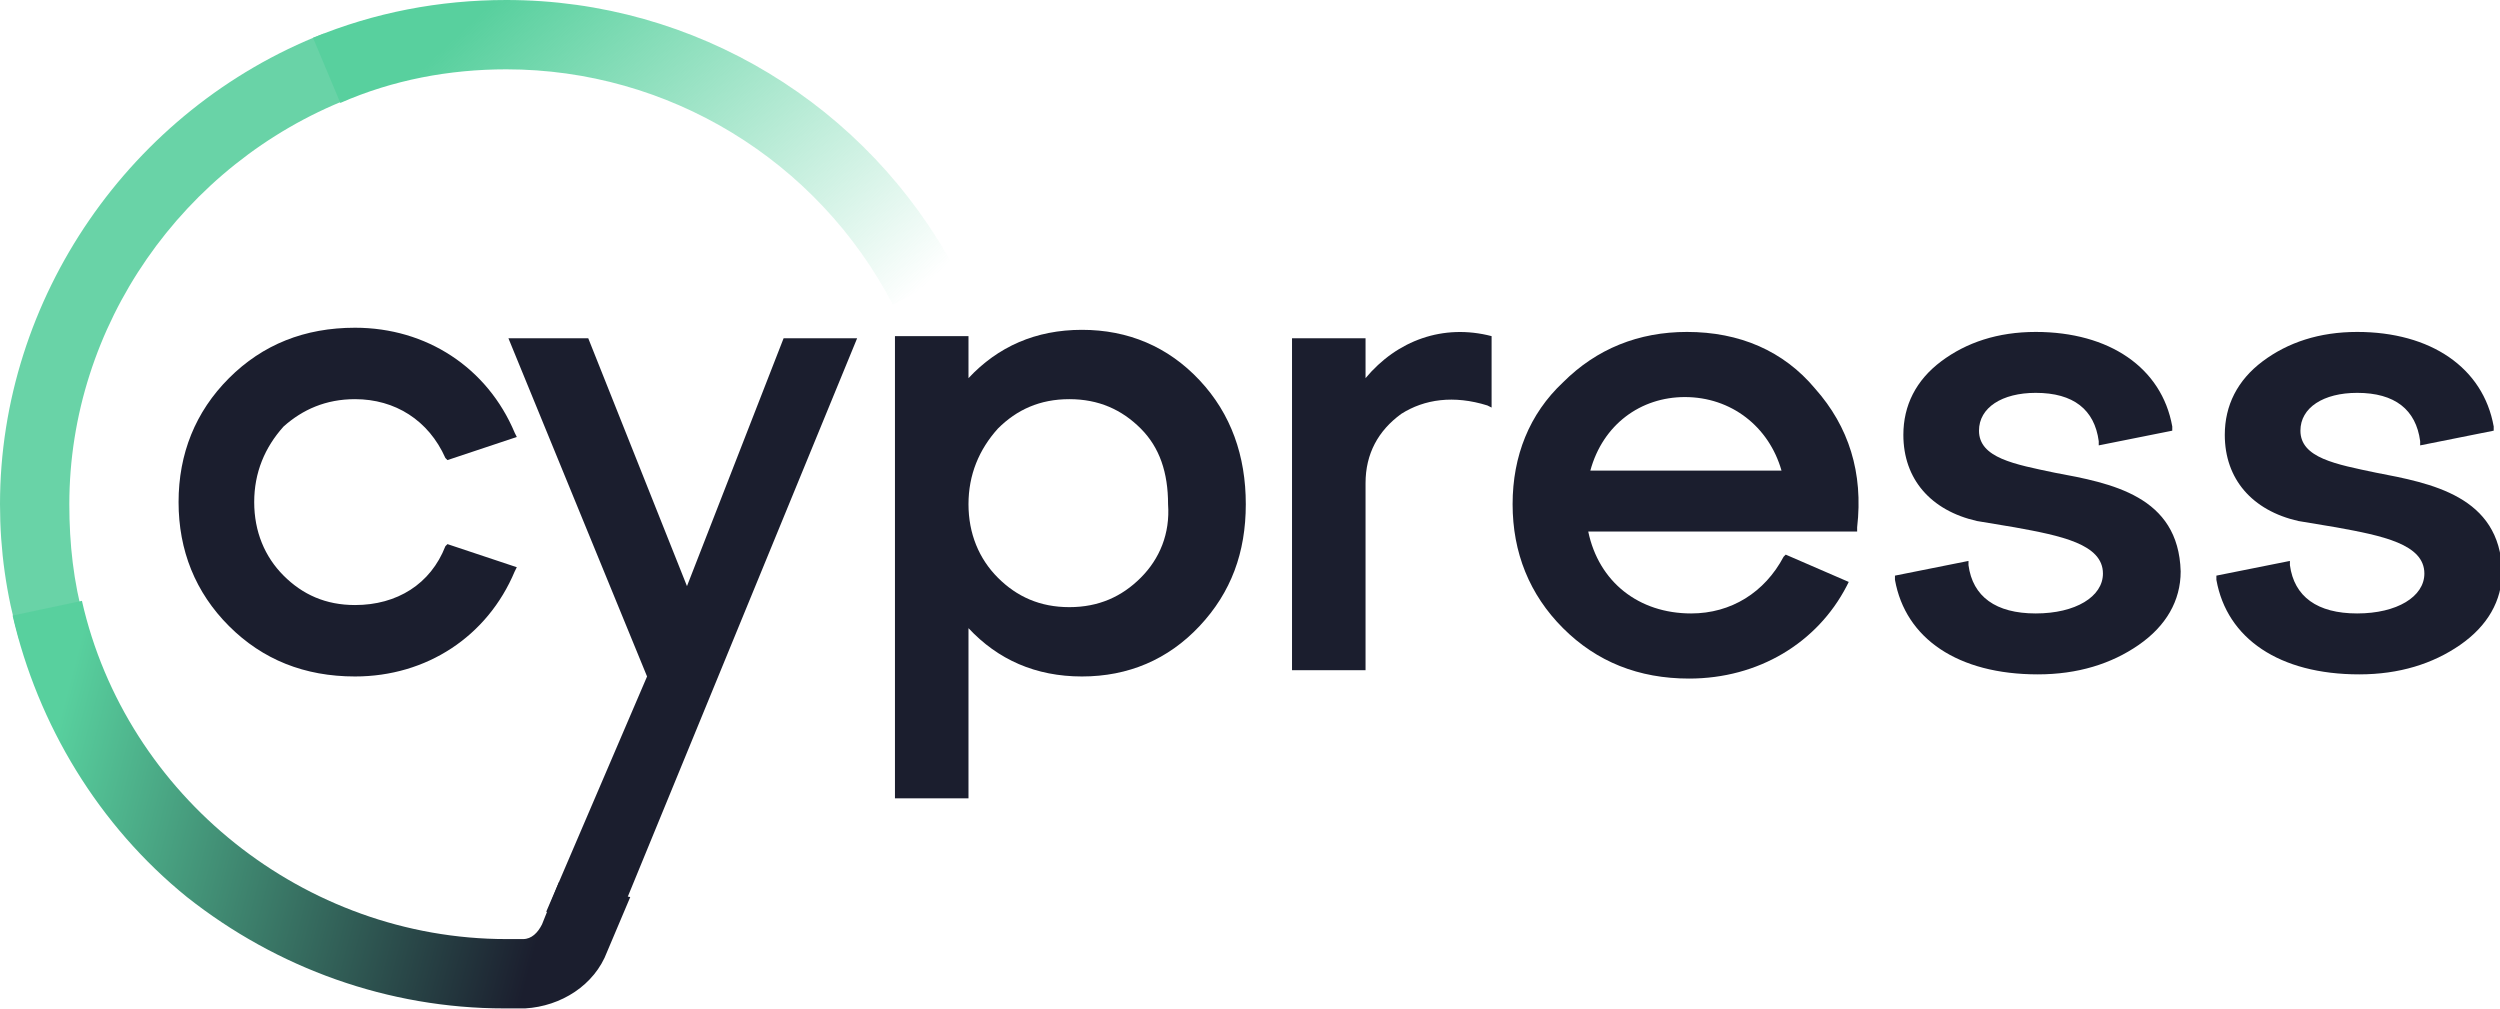
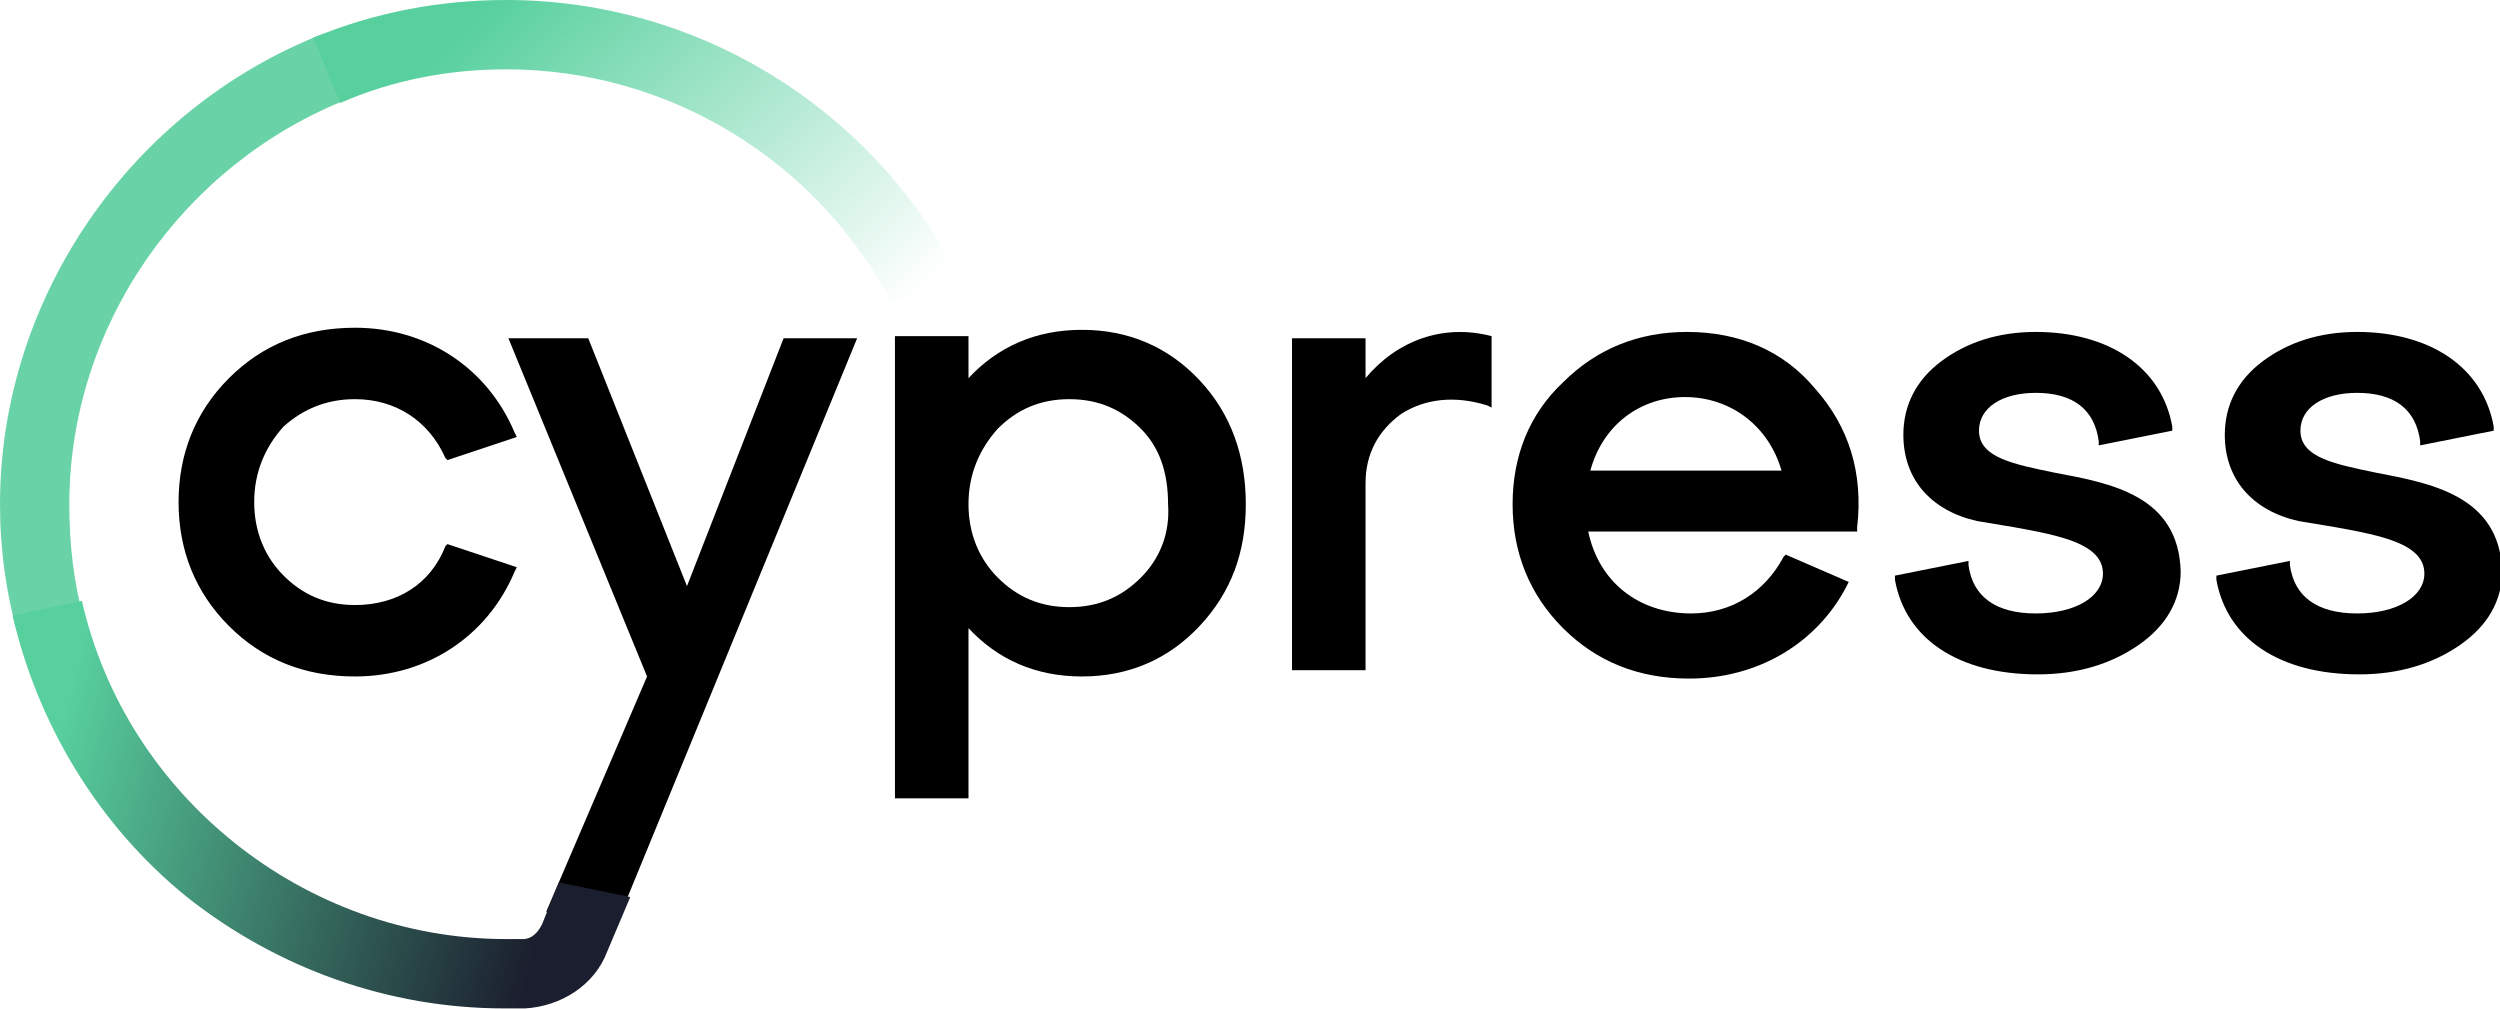
<svg xmlns="http://www.w3.org/2000/svg" version="1.1" id="Layer_1" x="ns_extend;" i="ns_ai;" graph="ns_graphs;" xlink="http://www.w3.org/1999/xlink" height="60" viewBox="0 0 119 48" style="enable-background:new 0 0 119 48;" space="preserve">
  <style type="text/css">
  .st0{fill:#69D3A7;}
	.st1{fill:url(#SVGID_1_);}
- 	.st2{fill:#1B1E2E;}
	.st3{fill:url(#SVGID_2_);}
 </style>
  <g>
    <path class="st0" d="M0.9,30.4C0.3,28.3,0,26.2,0,24C0,14.2,6.2,5.2,15.4,1.6l1.2,3.1C8.7,7.8,3.3,15.5,3.3,24   c0,1.9,0.2,3.7,0.7,5.5L0.9,30.4z">
  </path>
    <linearGradient id="SVGID_1_" gradientUnits="userSpaceOnUse" x1="127.567" y1="-144.832" x2="145.832" y2="-164.353" gradientTransform="matrix(1 0 0 -1 -106 -146.3902)">
      <stop offset="9.390000e-02" style="stop-color:#58D09E">
   </stop>
      <stop offset="0.988" style="stop-color:#58D09E;stop-opacity:0">
   </stop>
    </linearGradient>
    <path class="st1" d="M42.5,14.5C38.9,7.6,31.8,3.3,24.1,3.3c-2.7,0-5.4,0.5-7.9,1.6l-1.3-3.1c2.9-1.2,6-1.8,9.2-1.8   c9,0,17.2,5,21.4,12.9L42.5,14.5z">
  </path>
    <path class="st2" d="M16.9,19c1.9,0,3.5,1,4.3,2.8l0.1,0.1l3.3-1.1l-0.1-0.2c-1.3-3.1-4.2-5-7.6-5c-2.4,0-4.4,0.8-6,2.4   c-1.6,1.6-2.4,3.6-2.4,5.9c0,2.3,0.8,4.3,2.4,5.9c1.6,1.6,3.6,2.4,6,2.4c3.4,0,6.3-1.9,7.6-5l0.1-0.2l-3.3-1.1l-0.1,0.1   c-0.7,1.8-2.3,2.8-4.3,2.8c-1.4,0-2.5-0.5-3.4-1.4c-0.9-0.9-1.4-2.1-1.4-3.5c0-1.4,0.5-2.6,1.4-3.6C14.4,19.5,15.5,19,16.9,19z">
  </path>
    <path class="st2" d="M57.1,18.1c-1.5-1.6-3.4-2.4-5.6-2.4c-2.2,0-4,0.8-5.4,2.3v-2h-3.5V38h3.5v-8.1c1.4,1.5,3.2,2.3,5.4,2.3   c2.2,0,4.1-0.8,5.6-2.4c1.5-1.6,2.2-3.5,2.2-5.8C59.3,21.7,58.6,19.7,57.1,18.1z M54.3,27.5c-0.9,0.9-2,1.4-3.4,1.4   c-1.4,0-2.5-0.5-3.4-1.4c-0.9-0.9-1.4-2.1-1.4-3.5c0-1.4,0.5-2.6,1.4-3.6c0.9-0.9,2-1.4,3.4-1.4c1.4,0,2.5,0.5,3.4,1.4   c0.9,0.9,1.3,2.1,1.3,3.6C55.7,25.4,55.2,26.6,54.3,27.5z">
  </path>
    <path class="st2" d="M65,18v-1.9h-3.5v15.8H65V23c0-1.4,0.6-2.5,1.7-3.3c1.1-0.7,2.5-0.9,4.1-0.4l0.2,0.1V16L71,16   C68.7,15.4,66.5,16.2,65,18z">
  </path>
    <path class="st2" d="M80.3,15.8c-2.3,0-4.3,0.8-5.9,2.4C72.8,19.7,72,21.7,72,24c0,2.3,0.8,4.3,2.4,5.9c1.6,1.6,3.6,2.4,6,2.4   c3.3,0,6.1-1.7,7.5-4.4l0.1-0.2l-3-1.3l-0.1,0.1c-0.9,1.7-2.5,2.7-4.4,2.7c-2.5,0-4.4-1.5-4.9-3.9h12.8l0-0.2   c0.3-2.6-0.4-4.8-2-6.6C84.9,16.7,82.8,15.8,80.3,15.8z M75.7,22.4c0.6-2.2,2.4-3.5,4.5-3.5c2.2,0,4,1.4,4.6,3.5H75.7z">
  </path>
    <path class="st2" d="M97.8,22.5c-1.9-0.4-3.6-0.7-3.6-2c0-1.1,1.1-1.8,2.7-1.8c1.8,0,2.8,0.8,3,2.3l0,0.2l3.5-0.7l0-0.2   c-0.5-2.8-3-4.5-6.5-4.5c-1.8,0-3.3,0.5-4.5,1.4c-1.2,0.9-1.8,2.1-1.8,3.5c0,2.1,1.3,3.6,3.5,4.1c0.6,0.1,1.2,0.2,1.8,0.3   c2.2,0.4,4.2,0.8,4.2,2.2c0,1.1-1.3,1.9-3.2,1.9c-1.9,0-3-0.8-3.2-2.3l0-0.2l-3.5,0.7l0,0.2c0.5,2.8,3,4.5,6.8,4.5   c1.9,0,3.5-0.5,4.8-1.4c1.3-0.9,2-2.1,2-3.5C103.7,23.6,100.5,23,97.8,22.5z">
  </path>
    <path class="st2" d="M113.1,22.5c-1.9-0.4-3.6-0.7-3.6-2c0-1.1,1.1-1.8,2.7-1.8c1.8,0,2.8,0.8,3,2.3l0,0.2l3.5-0.7l0-0.2   c-0.5-2.8-3-4.5-6.5-4.5c-1.8,0-3.3,0.5-4.5,1.4c-1.2,0.9-1.8,2.1-1.8,3.5c0,2.1,1.3,3.6,3.5,4.1c0.6,0.1,1.2,0.2,1.8,0.3   c2.2,0.4,4.2,0.8,4.2,2.2c0,1.1-1.3,1.9-3.2,1.9c-1.9,0-3-0.8-3.2-2.3l0-0.2l-3.5,0.7l0,0.2c0.5,2.8,3,4.5,6.8,4.5   c1.9,0,3.5-0.5,4.8-1.4c1.3-0.9,2-2.1,2-3.5C119,23.6,115.7,23,113.1,22.5z">
  </path>
    <path class="st2" d="M37.3,16.1l-4.6,11.8L28,16.1h-3.8l6.6,16.1L26,43.4l3.3,0.7l11.5-28H37.3z">
  </path>
    <linearGradient id="SVGID_2_" gradientUnits="userSpaceOnUse" x1="105.745" y1="-181.307" x2="140.639" y2="-190.594" gradientTransform="matrix(1 0 0 -1 -106 -146.3902)">
      <stop offset="7.740000e-02" style="stop-color:#58D09E">
   </stop>
      <stop offset="0.762" style="stop-color:#1B1E2E">
   </stop>
    </linearGradient>
    <path class="st3" d="M26.6,42l-0.8,2c-0.2,0.4-0.5,0.7-0.9,0.7c-0.3,0-0.6,0-0.8,0c-9.6,0-18.1-6.8-20.2-16.1l-3.3,0.7   c1.2,5.2,4.1,10,8.3,13.4C13.2,46.1,18.5,48,24,48c0,0,0,0,0,0c0.3,0,0.6,0,1,0c1.7-0.1,3.3-1.1,3.9-2.7l1.1-2.6L26.6,42z">
  </path>
  </g>
</svg>
